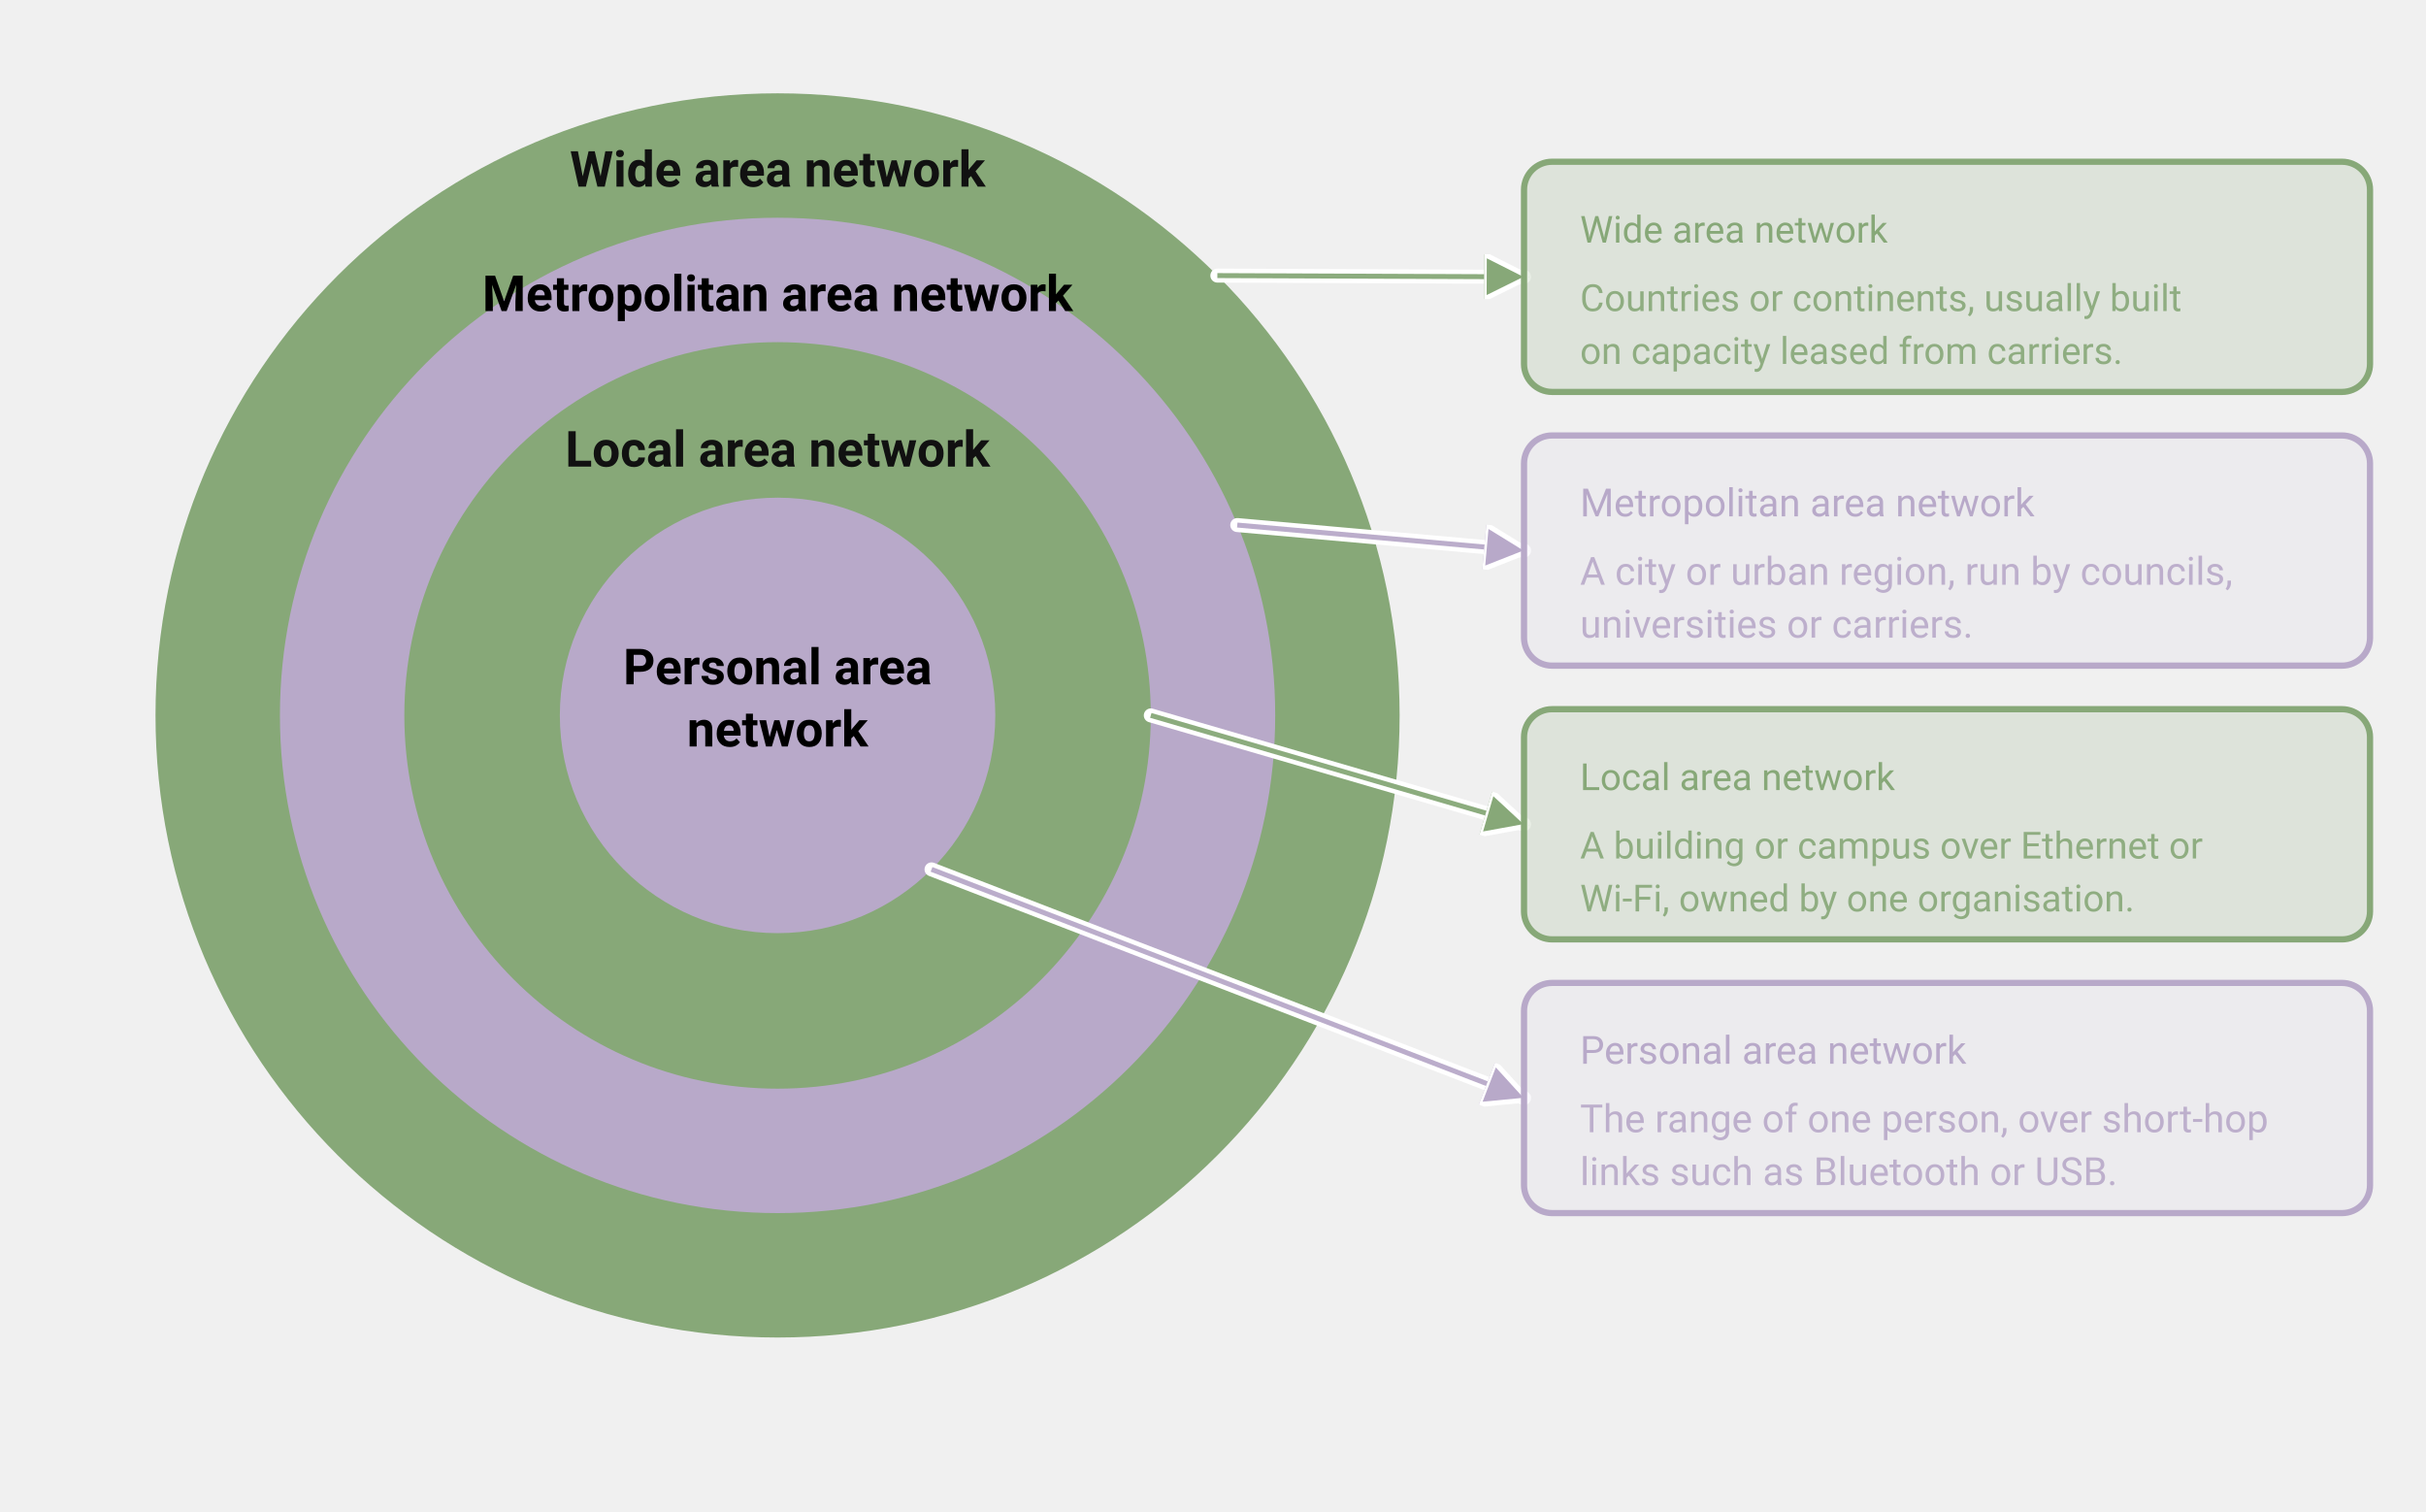
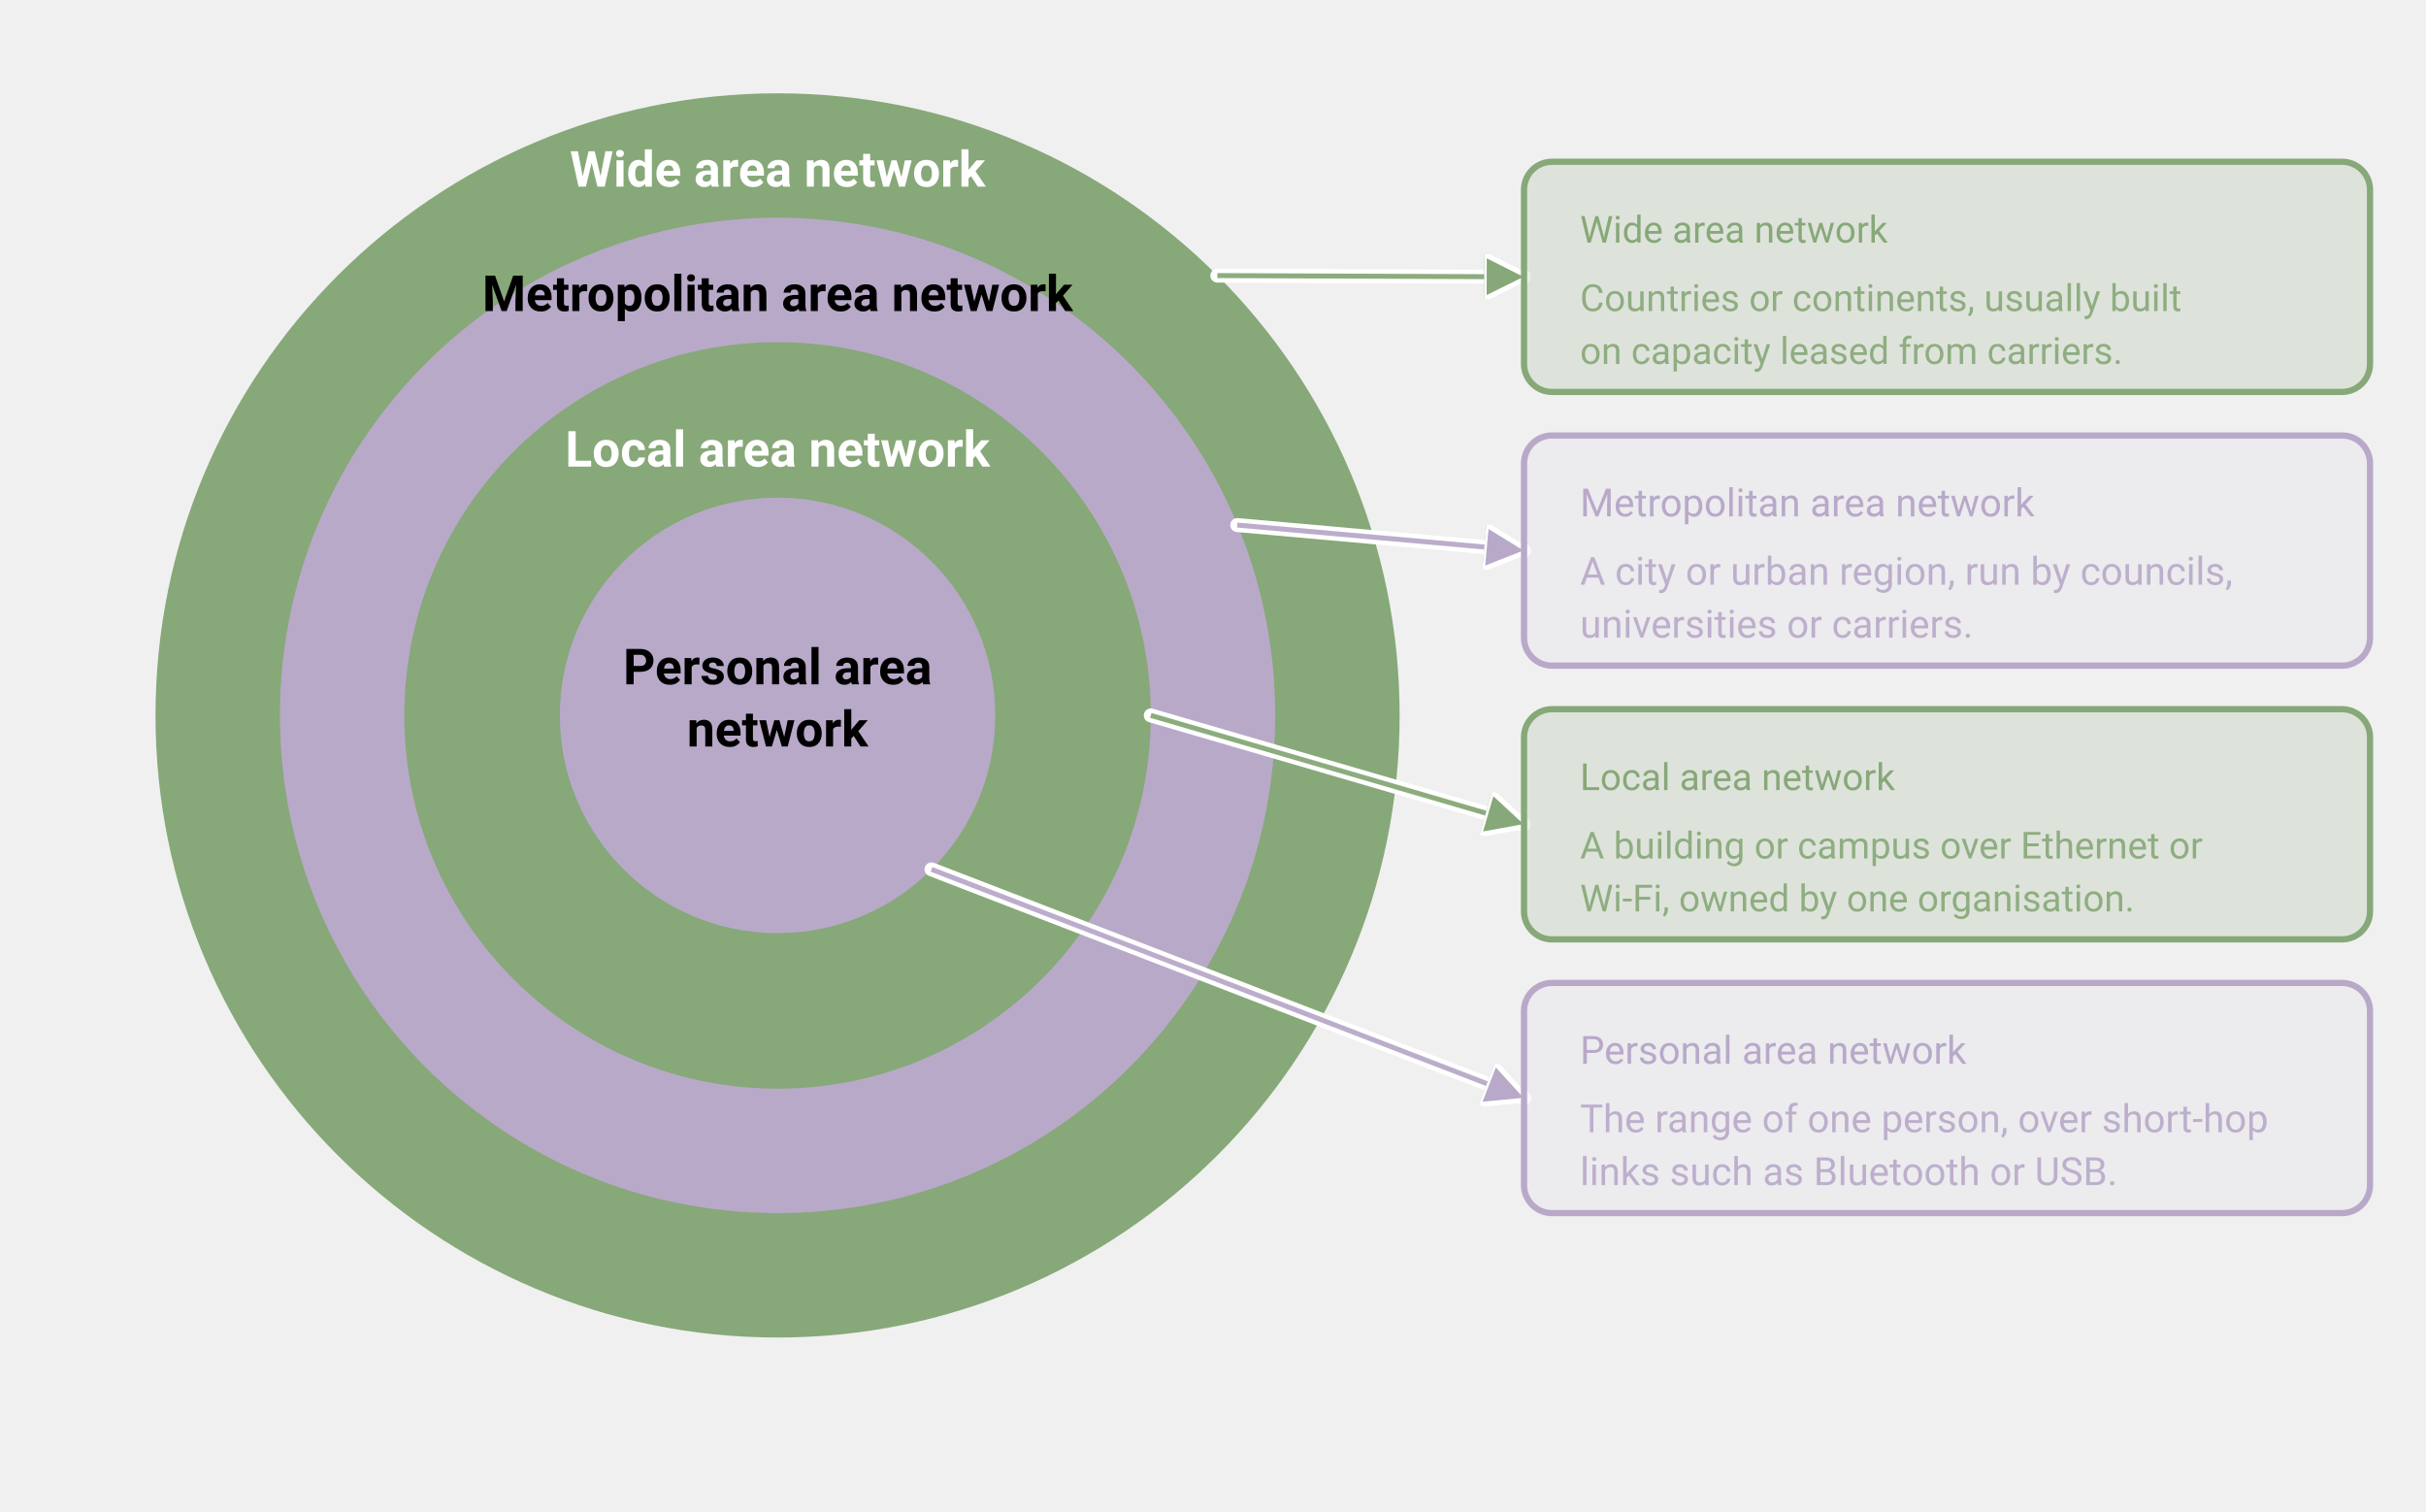
<svg xmlns="http://www.w3.org/2000/svg" width="780" height="486" viewBox="0 0 780 486" role="img" aria-labelledby="t d">
  <defs>
    <marker id="as" markerWidth="9" markerHeight="9" refX="8" refY="4.5" orient="auto">
      <path d="M0,0 L9,4.5 L0,9 Z" fill="#87A878" stroke="#ffffff" stroke-width="1" stroke-linejoin="round" />
    </marker>
    <marker id="al" markerWidth="9" markerHeight="9" refX="8" refY="4.5" orient="auto">
      <path d="M0,0 L9,4.5 L0,9 Z" fill="#B8A9C9" stroke="#ffffff" stroke-width="1" stroke-linejoin="round" />
    </marker>
  </defs>
  <style>
 text{font-family:'Segoe UI',system-ui,-apple-system,Roboto,Arial,sans-serif}
 .dev{fill:#87A878;fill-opacity:.18;stroke:#87A878;stroke-width:2}
 .host{fill:#B8A9C9;fill-opacity:.18;stroke:#B8A9C9;stroke-width:2}
 .dim{fill:#B8A9C9;fill-opacity:.07;stroke:#B8A9C9;stroke-width:2}
 .ext{fill:#B8A9C9;fill-opacity:.07;stroke:#B8A9C9;stroke-width:2;stroke-dasharray:7 5}
 .chip{fill:#87A878;fill-opacity:.12;stroke:none}
 .chipl{fill:#B8A9C9;fill-opacity:.12;stroke:none}
-  .nd{font-size:16px;font-weight:600;fill:#111111}
+  .nd{font-size:16px;font-weight:600;fill:#ffffff}
 .nh{font-size:16px;font-weight:600;fill:#000000}
 .el{font-size:12px;fill:#87A878}
 .elh{font-size:12px;fill:#B8A9C9}
 .note{font-size:12.5px;fill:#B8A9C9}
 .nt{font-size:13px;font-weight:600;fill:#B8A9C9}
 .connOutline{stroke:#ffffff;stroke-width:4.5;fill:none;stroke-linecap:round}
 .conn{stroke-width:1.6;fill:none;stroke-opacity:.95}
</style>
  <circle cx="250" cy="230" r="200" fill="#87A878" />
  <circle cx="250" cy="230" r="160" fill="#B8A9C9" />
  <circle cx="250" cy="230" r="120" fill="#87A878" />
  <circle cx="250" cy="230" r="70" fill="#B8A9C9" />
  <g>
    <g class="connOutline">
      <line x1="391.4" y1="88.6" x2="490" y2="89" />
      <line x1="397.8" y1="168.8" x2="490" y2="177" />
      <line x1="370" y1="230" x2="490" y2="265" />
      <line x1="299.5" y1="279.5" x2="490" y2="353" />
    </g>
    <g class="conn">
      <line x1="391.4" y1="88.6" x2="490" y2="89" stroke="#87A878" marker-end="url(#as)" />
      <line x1="397.8" y1="168.8" x2="490" y2="177" stroke="#B8A9C9" marker-end="url(#al)" />
      <line x1="370" y1="230" x2="490" y2="265" stroke="#87A878" marker-end="url(#as)" />
      <line x1="299.5" y1="279.5" x2="490" y2="353" stroke="#B8A9C9" marker-end="url(#al)" />
    </g>
  </g>
  <g text-anchor="middle" font-size="13.5" font-weight="600">
    <text class="nd" x="250" y="60" font-size="13">Wide area network</text>
    <text class="nh" x="250" y="100" font-size="13">Metropolitan area network</text>
    <text class="nd" x="250" y="150" font-size="13">Local area network</text>
    <text class="nh" x="250" y="220" font-size="15">Personal area</text>
    <text class="nh" x="250" y="240" font-size="15">network</text>
  </g>
  <g>
    <rect class="dev" x="490" y="52" width="272" height="74" rx="9" fill-opacity=".10" />
    <text class="el" x="508" y="78" font-size="14.5">Wide area network</text>
    <text class="el" x="508" y="100" fill-opacity=".9">Countries or continents, usually built</text>
    <text class="el" x="508" y="117" fill-opacity=".9">on capacity leased from carriers.</text>
    <rect class="dim" x="490" y="140" width="272" height="74" rx="9" fill-opacity=".10" />
    <text class="note" x="508" y="166" font-size="14.5">Metropolitan area network</text>
    <text class="note" x="508" y="188" fill-opacity=".9">A city or urban region, run by councils,</text>
    <text class="note" x="508" y="205" fill-opacity=".9">universities or carriers.</text>
    <rect class="dev" x="490" y="228" width="272" height="74" rx="9" fill-opacity=".10" />
    <text class="el" x="508" y="254" font-size="14.5">Local area network</text>
    <text class="el" x="508" y="276" fill-opacity=".9">A building or campus over Ethernet or</text>
    <text class="el" x="508" y="293" fill-opacity=".9">Wi-Fi, owned by one organisation.</text>
    <rect class="dim" x="490" y="316" width="272" height="74" rx="9" fill-opacity=".10" />
    <text class="note" x="508" y="342" font-size="14.5">Personal area network</text>
    <text class="note" x="508" y="364" fill-opacity=".9">The range of one person, over short-hop</text>
    <text class="note" x="508" y="381" fill-opacity=".9">links such as Bluetooth or USB.</text>
  </g>
</svg>
